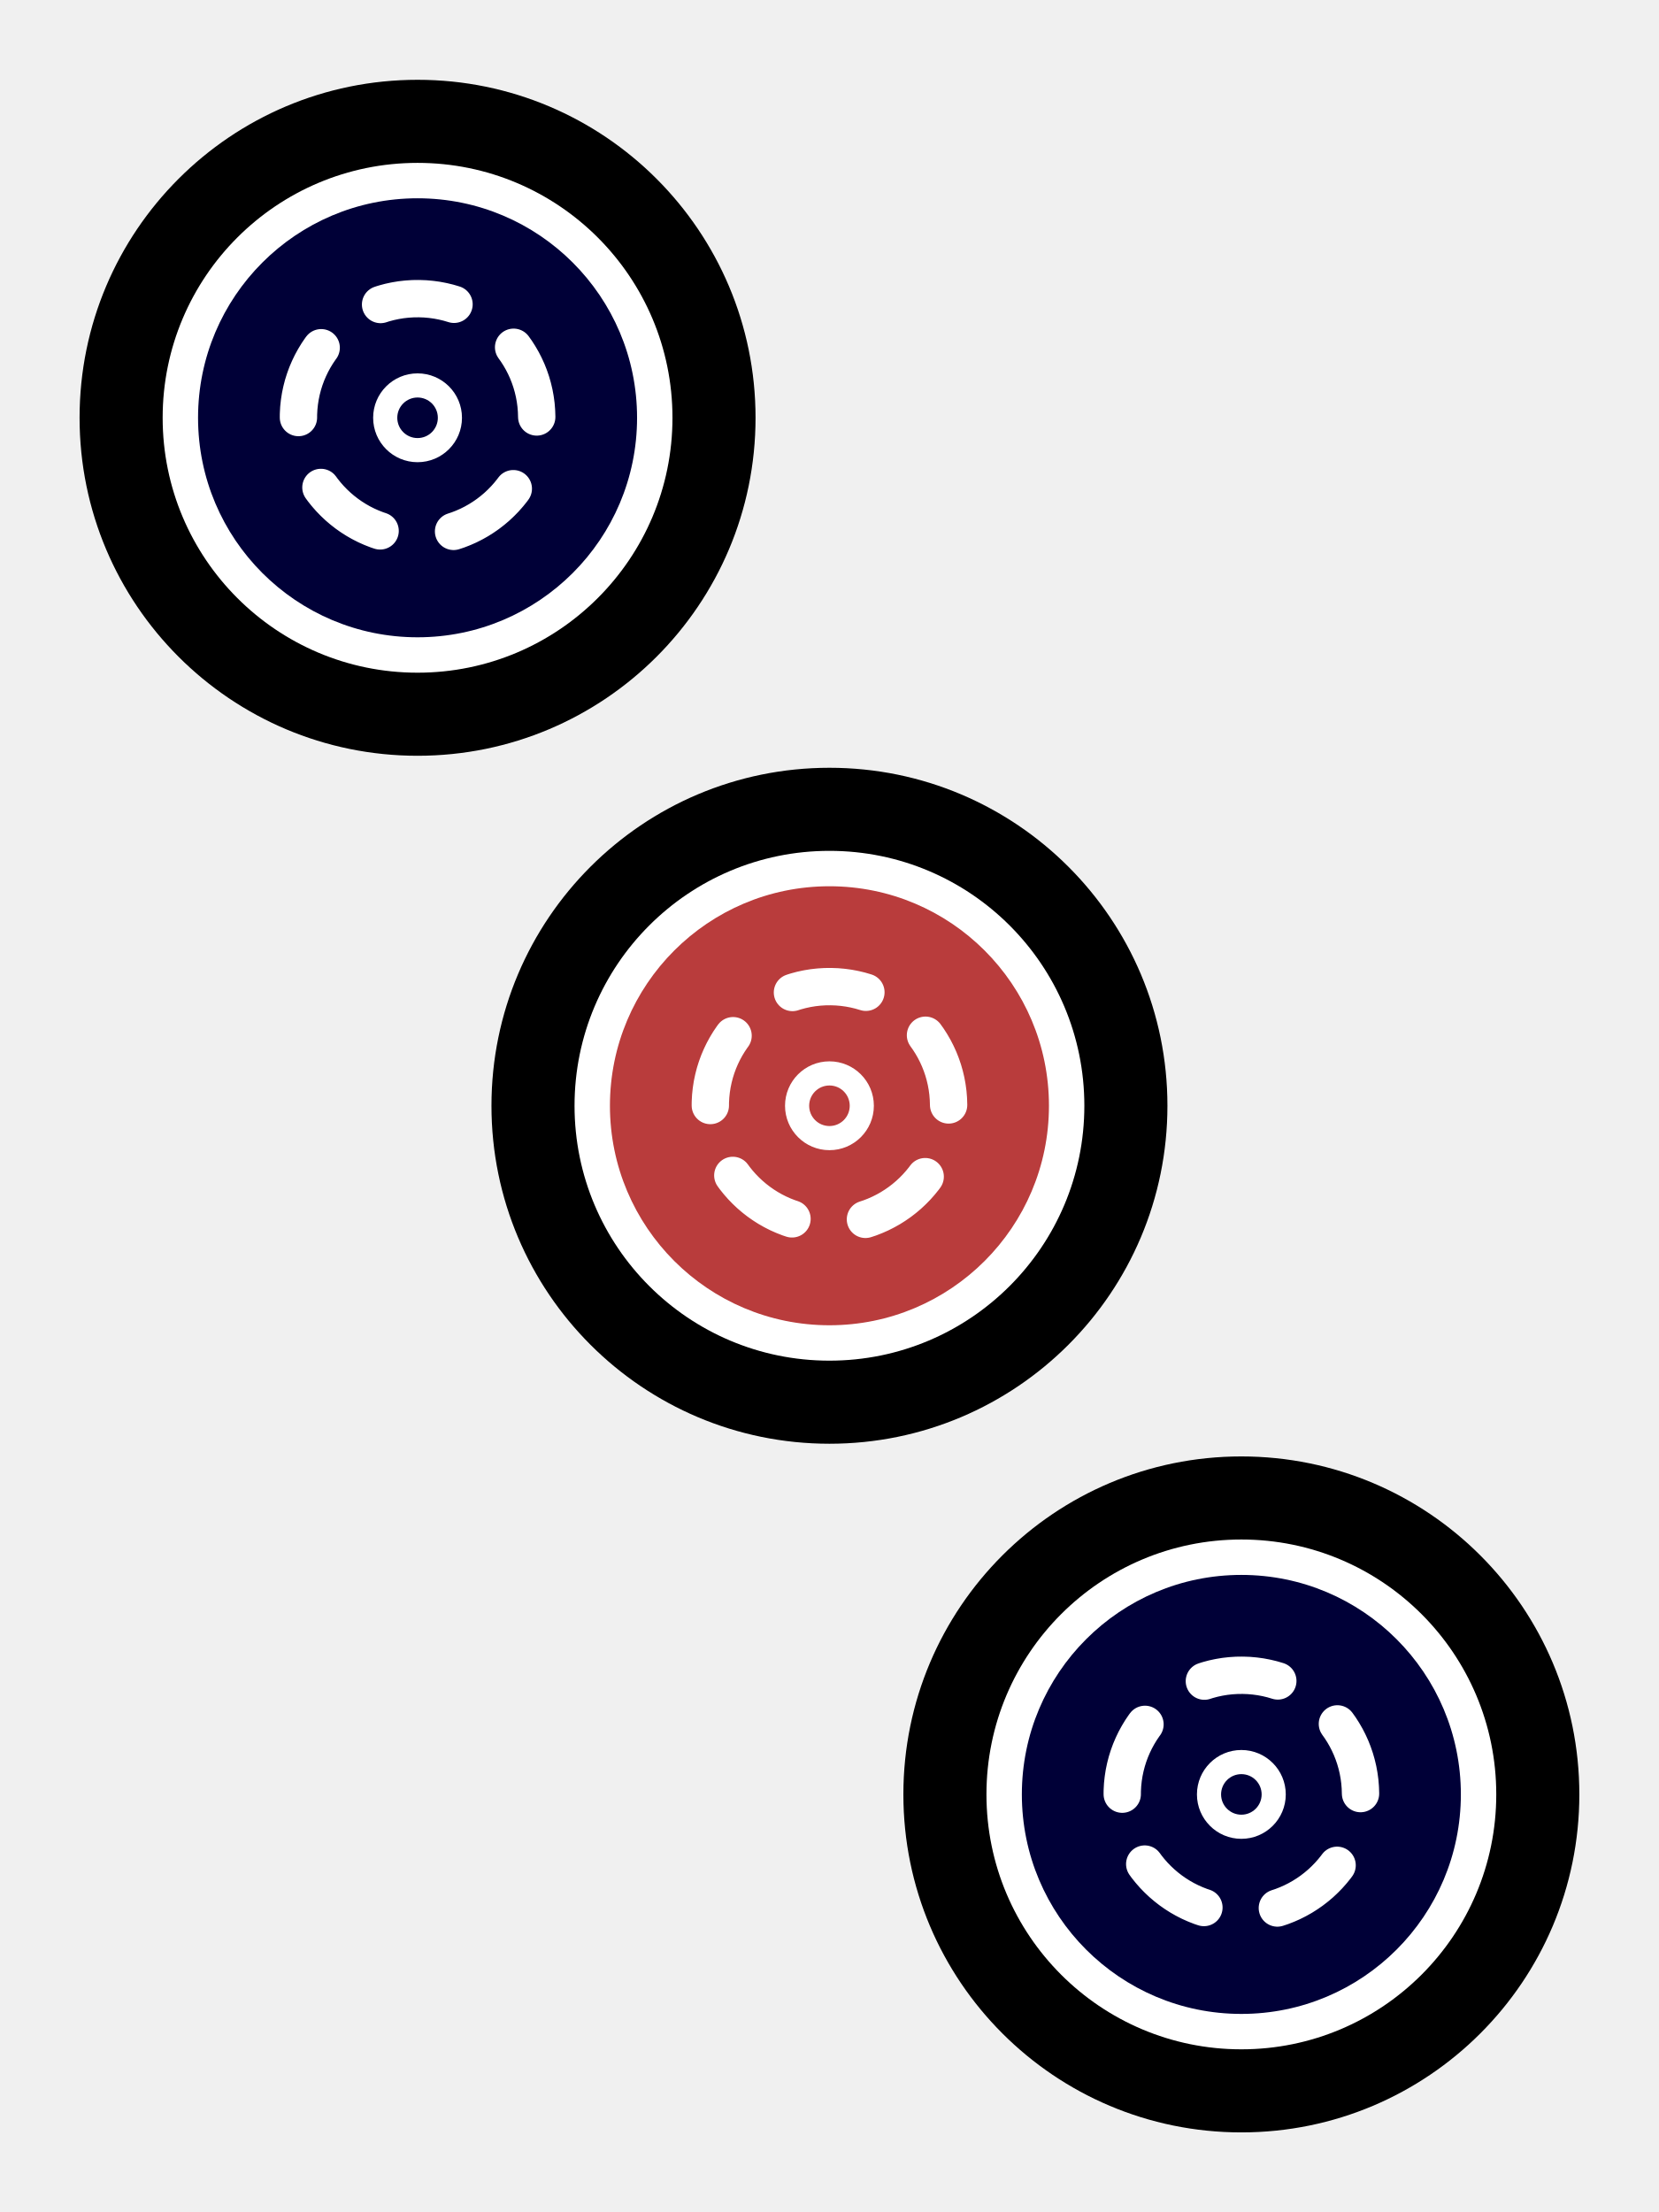
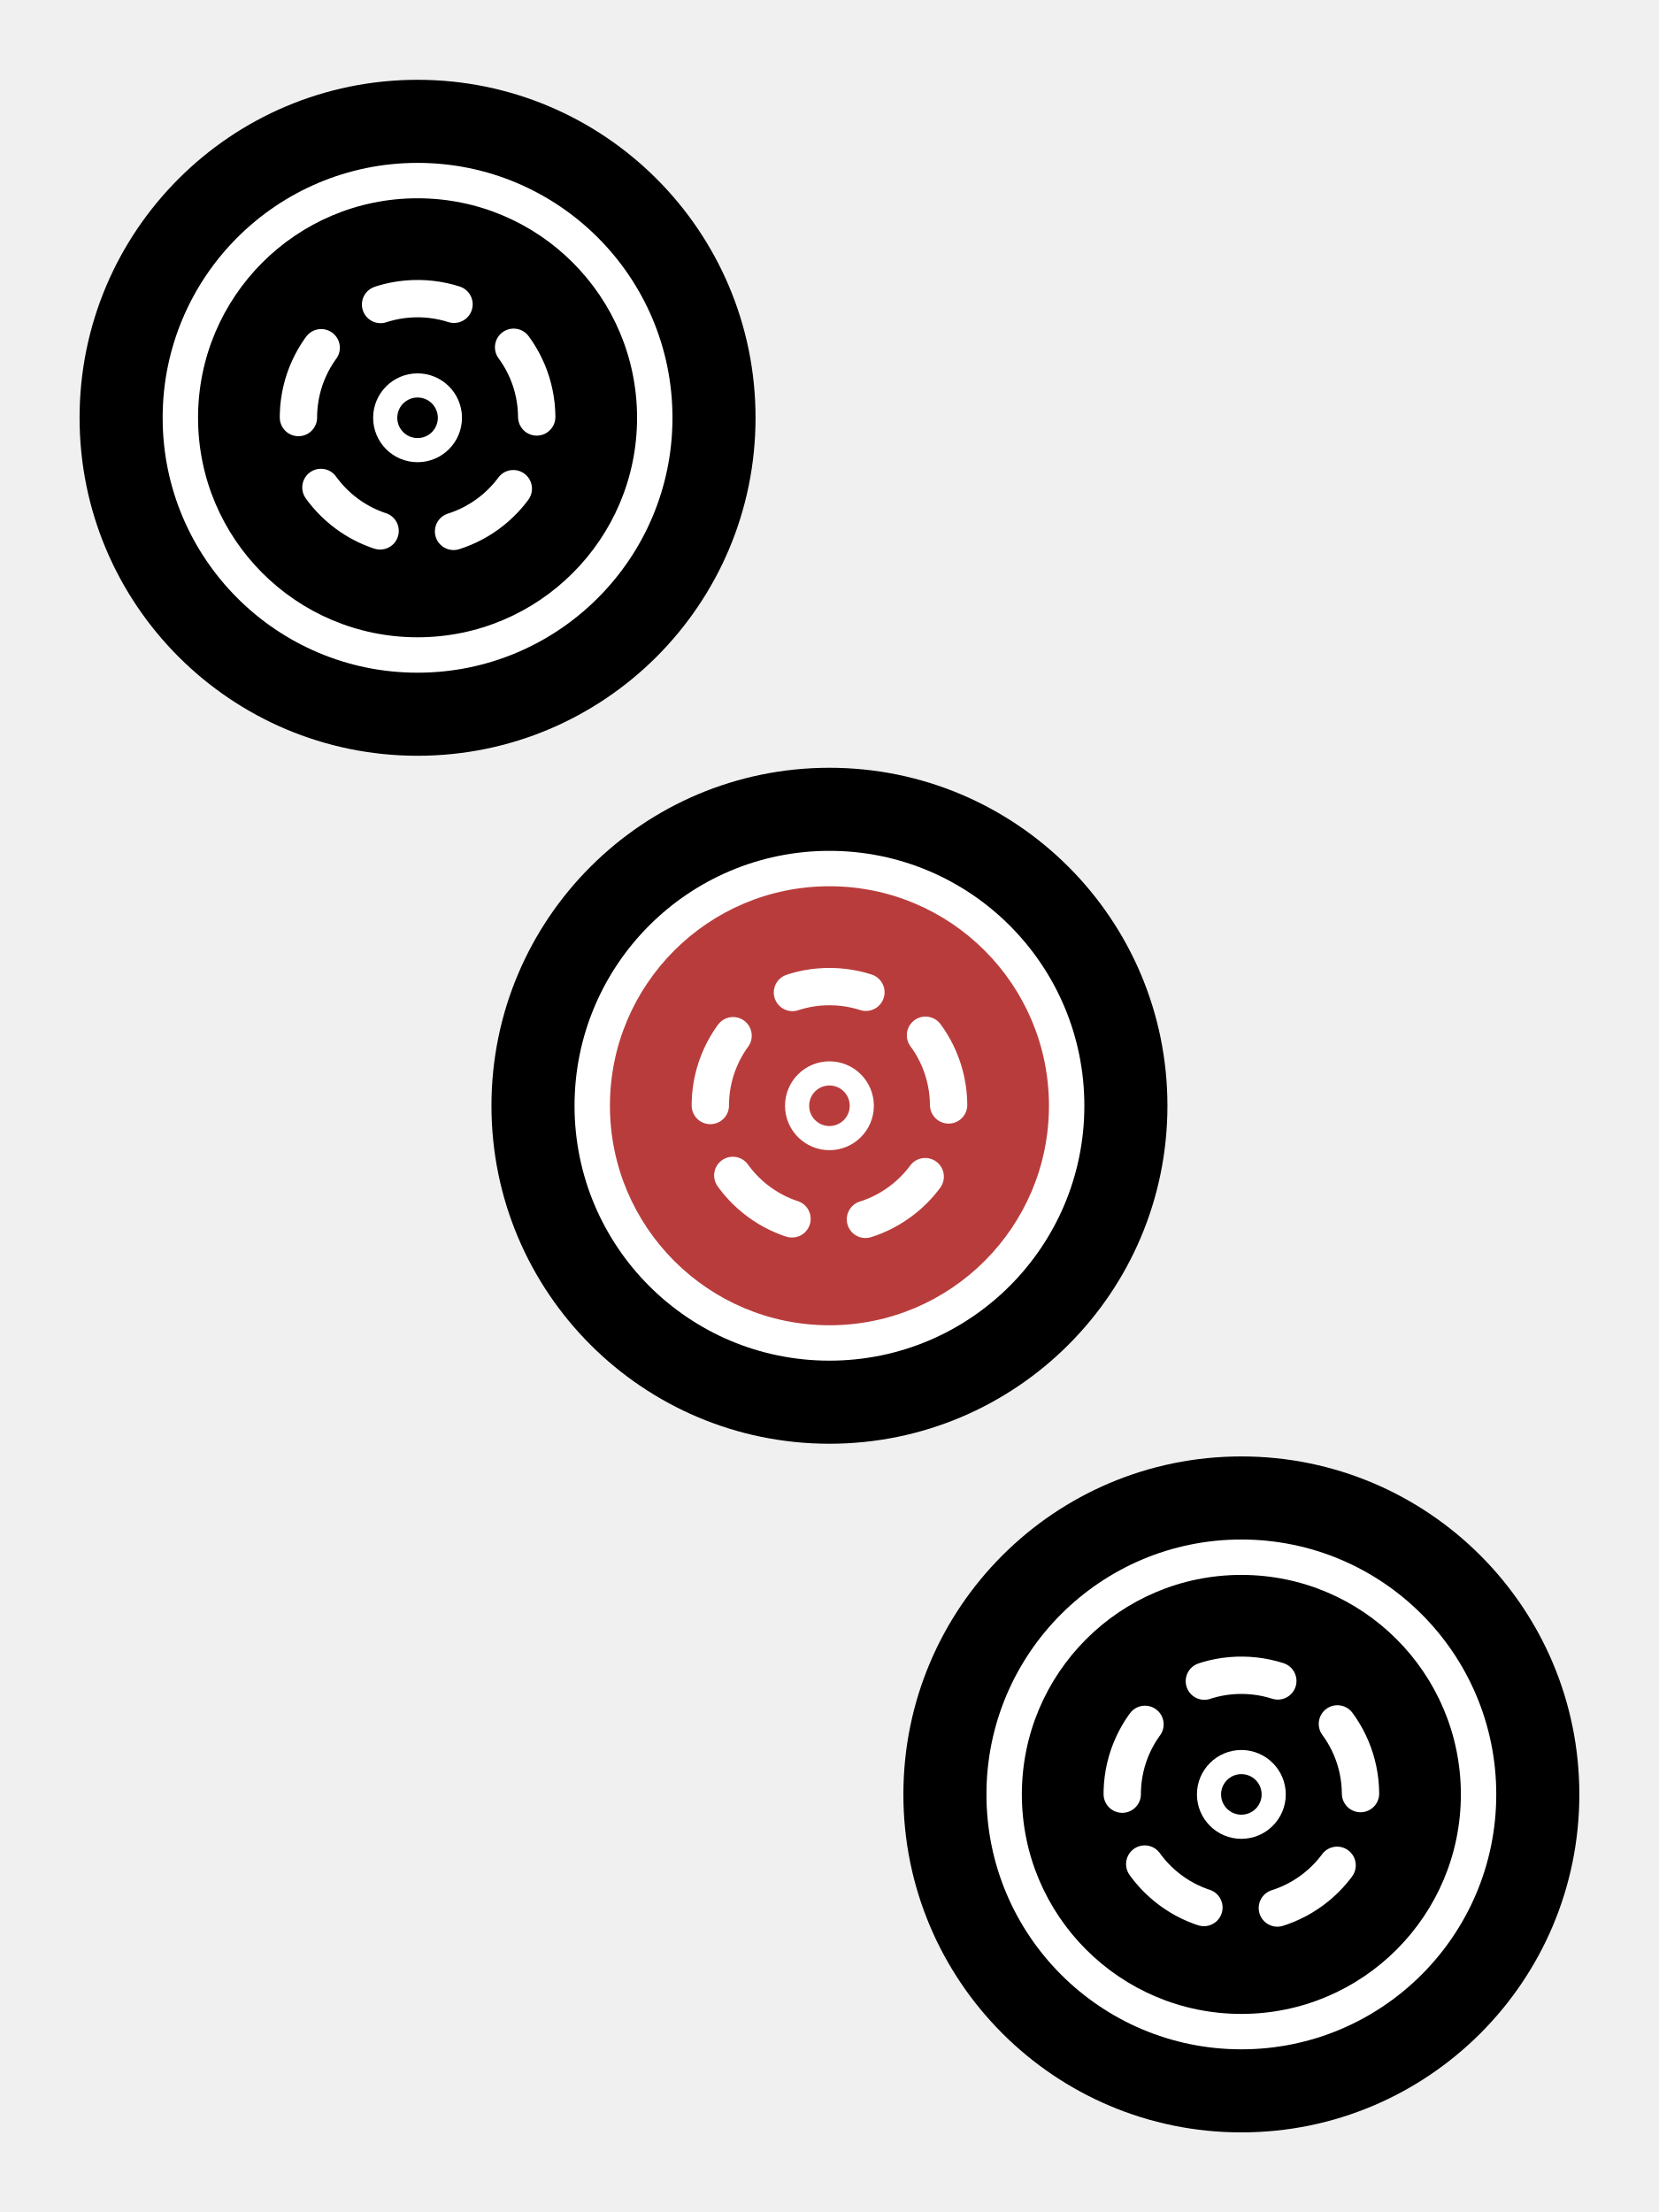
<svg xmlns="http://www.w3.org/2000/svg" width="300" height="400">
  <g transform="matrix(1.02274 0 0 1.02274 286.168 -420.98)">
    <circle r="59.759" cy="485.489" cx="-205.976" />
    <circle r="45.07" cy="485.489" cx="-205.976" fill="#fff" />
-     <circle r="38.811" cy="485.489" cx="-205.976" fill="#000037" />
+     <circle r="38.811" cy="485.489" cx="-205.976" fill="#000" />
    <path d="M-184.906 485.344a21.069 21.069-.395 0 0-20.817-20.922 21.069 21.069-.395 0 0-21.31 20.42 21.069 21.069-.395 0 0 20.016 21.69 21.069 21.069-.395 0 0 22.062-19.605" fill="none" stroke="#fff" stroke-width="6.6" stroke-linecap="round" stroke-linejoin="round" stroke-dasharray="13.201,13.201" />
    <circle r="7.853" cy="485.489" cx="-205.976" fill="#fff" />
-     <circle r="3.586" cy="485.489" cx="-205.976" fill="#000037" />
+     <circle r="3.586" cy="485.489" cx="-205.976" fill="#000" />
  </g>
  <g transform="matrix(1.02274 0 0 1.02274 360.65 -296.573)">
    <circle cx="-205.976" cy="485.489" r="59.759" />
    <circle cx="-205.976" cy="485.489" r="45.07" fill="#fff" />
    <circle cx="-205.976" cy="485.489" r="38.811" fill="#b93c3c" />
    <path d="M-184.906 485.344a21.069 21.069-.395 0 0-20.817-20.922 21.069 21.069-.395 0 0-21.31 20.42 21.069 21.069-.395 0 0 20.016 21.69 21.069 21.069-.395 0 0 22.062-19.605" fill="none" stroke="#fff" stroke-width="6.6" stroke-linecap="round" stroke-linejoin="round" stroke-dasharray="13.201,13.201" />
    <circle cx="-205.976" cy="485.489" r="7.853" fill="#fff" />
    <circle cx="-205.976" cy="485.489" r="3.586" fill="#b93c3c" />
  </g>
  <g transform="matrix(1.02274 0 0 1.02274 435.137 -172.042)">
    <circle cx="-205.976" cy="485.489" r="59.759" />
    <circle cx="-205.976" cy="485.489" r="45.07" fill="#fff" />
-     <circle cx="-205.976" cy="485.489" r="38.811" fill="#000037" />
+     <circle cx="-205.976" cy="485.489" r="38.811" fill="#000" />
    <path d="M-184.906 485.344a21.069 21.069-.395 0 0-20.817-20.922 21.069 21.069-.395 0 0-21.31 20.42 21.069 21.069-.395 0 0 20.016 21.69 21.069 21.069-.395 0 0 22.062-19.605" fill="none" stroke="#fff" stroke-width="6.6" stroke-linecap="round" stroke-linejoin="round" stroke-dasharray="13.201,13.201" />
    <circle cx="-205.976" cy="485.489" r="7.853" fill="#fff" />
-     <circle cx="-205.976" cy="485.489" r="3.586" fill="#000037" />
+     <circle cx="-205.976" cy="485.489" r="3.586" fill="#000" />
  </g>
</svg>
